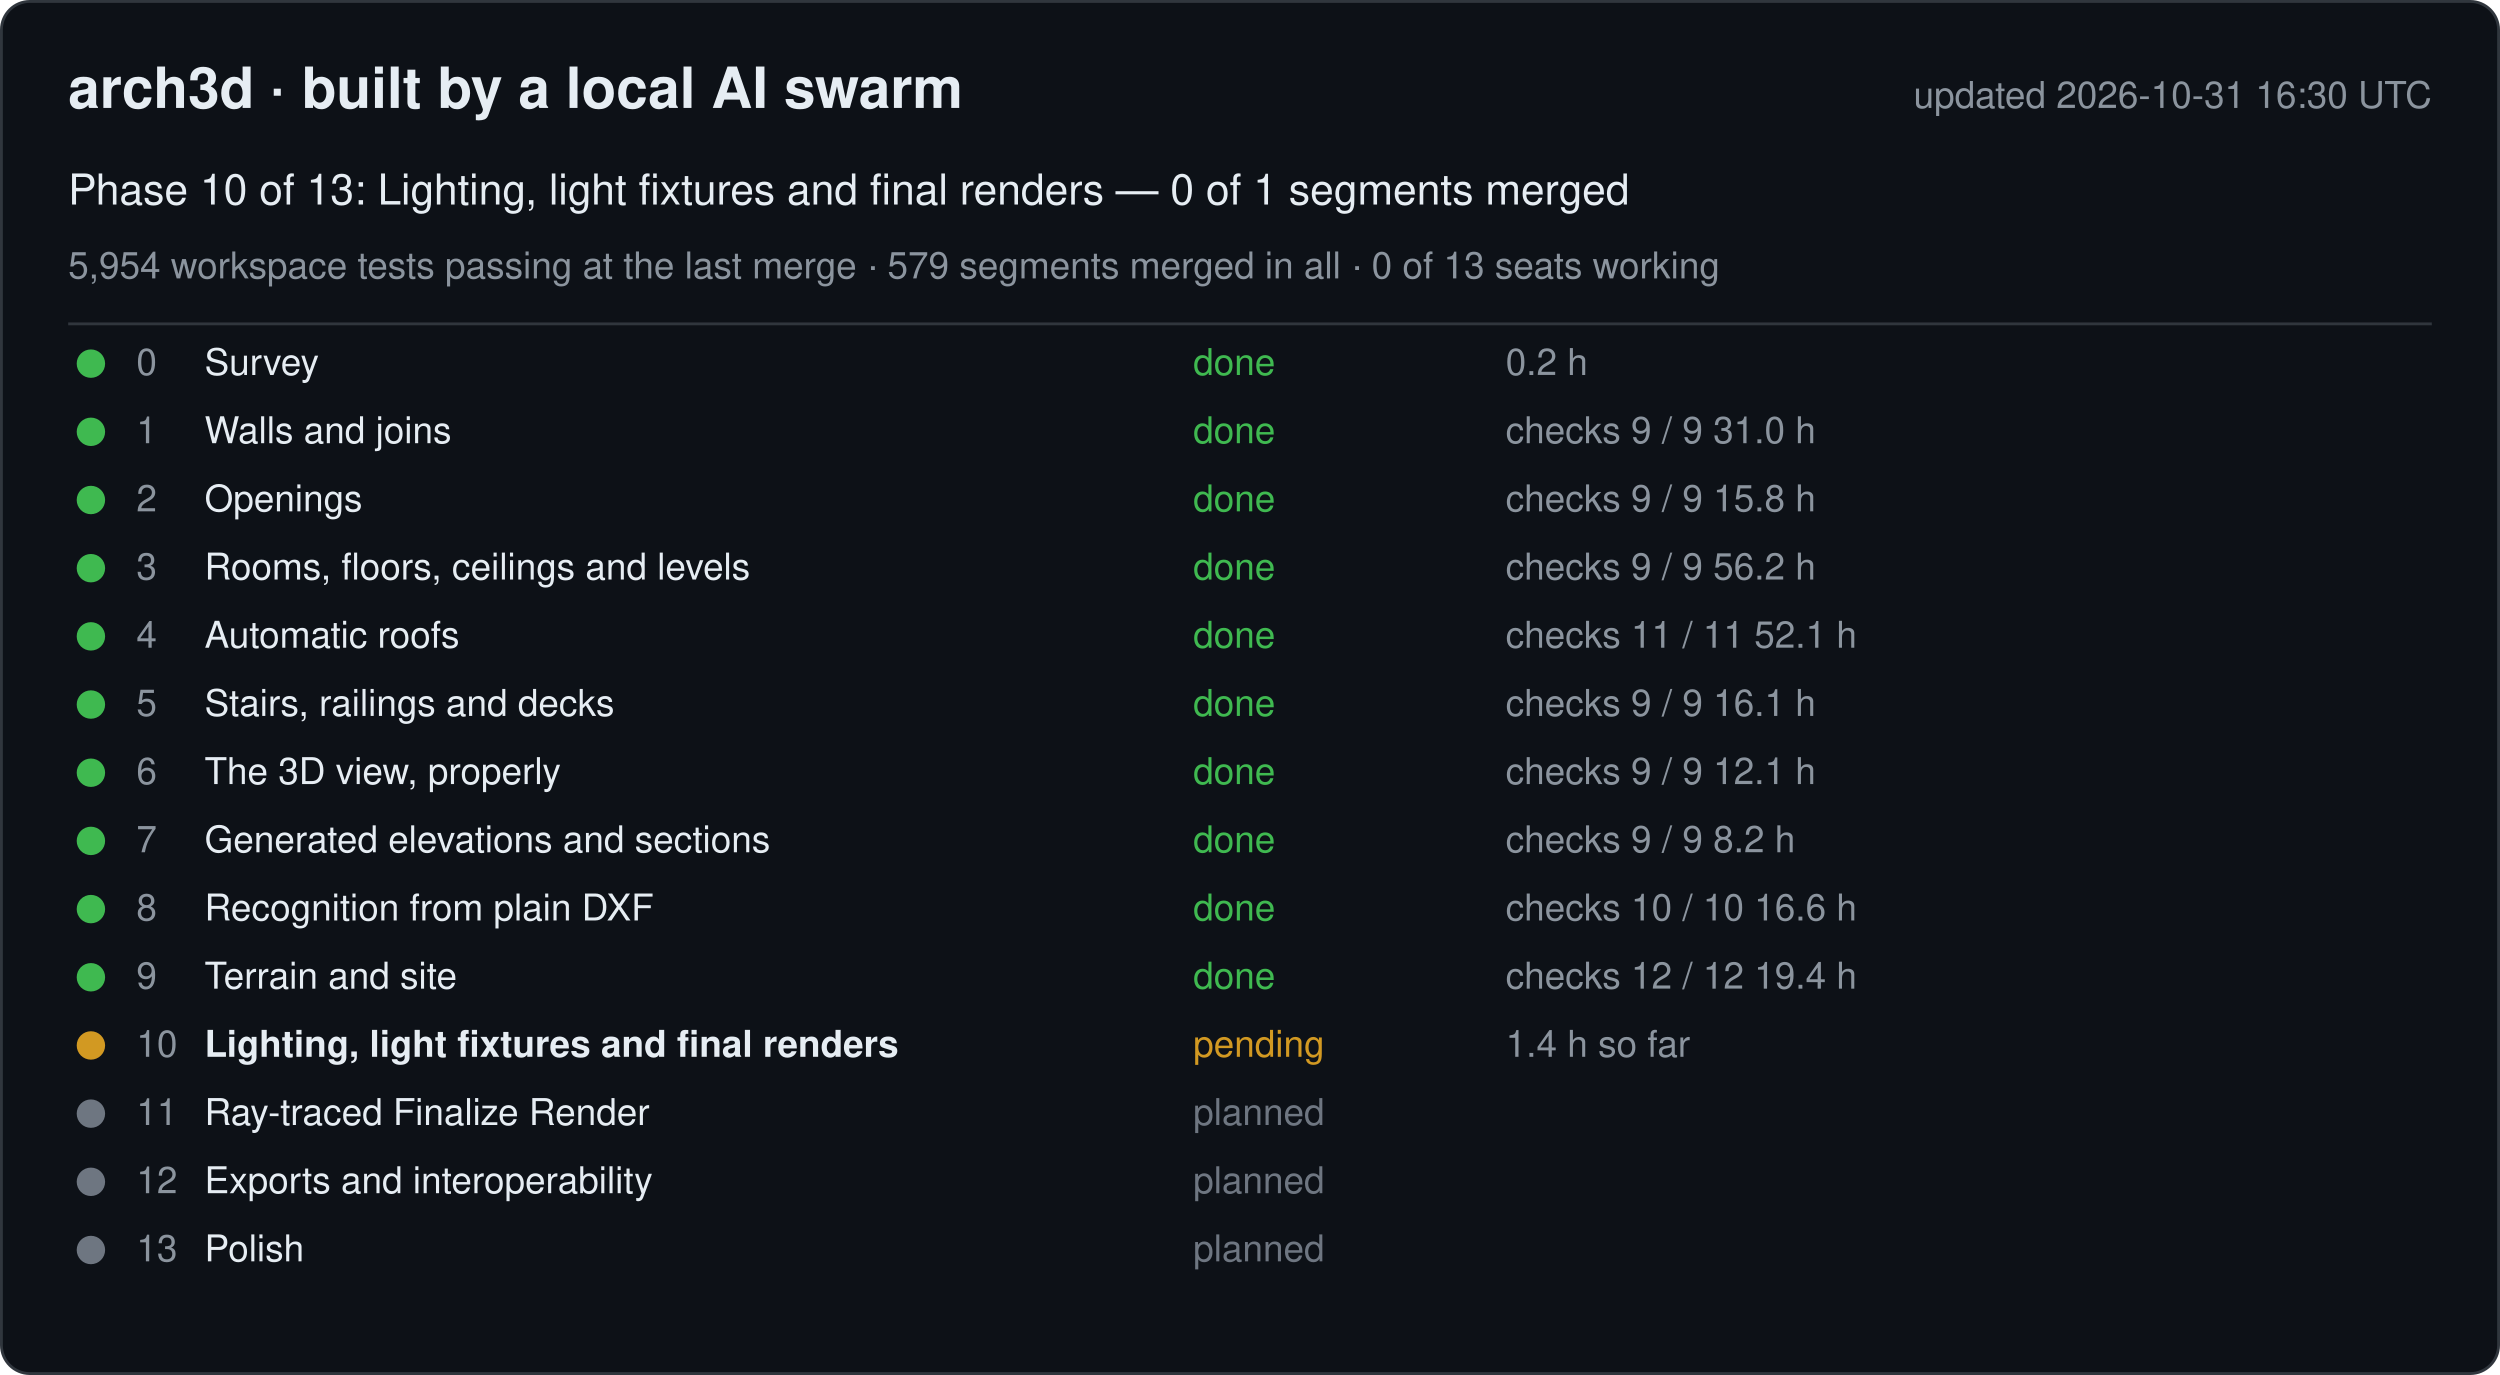
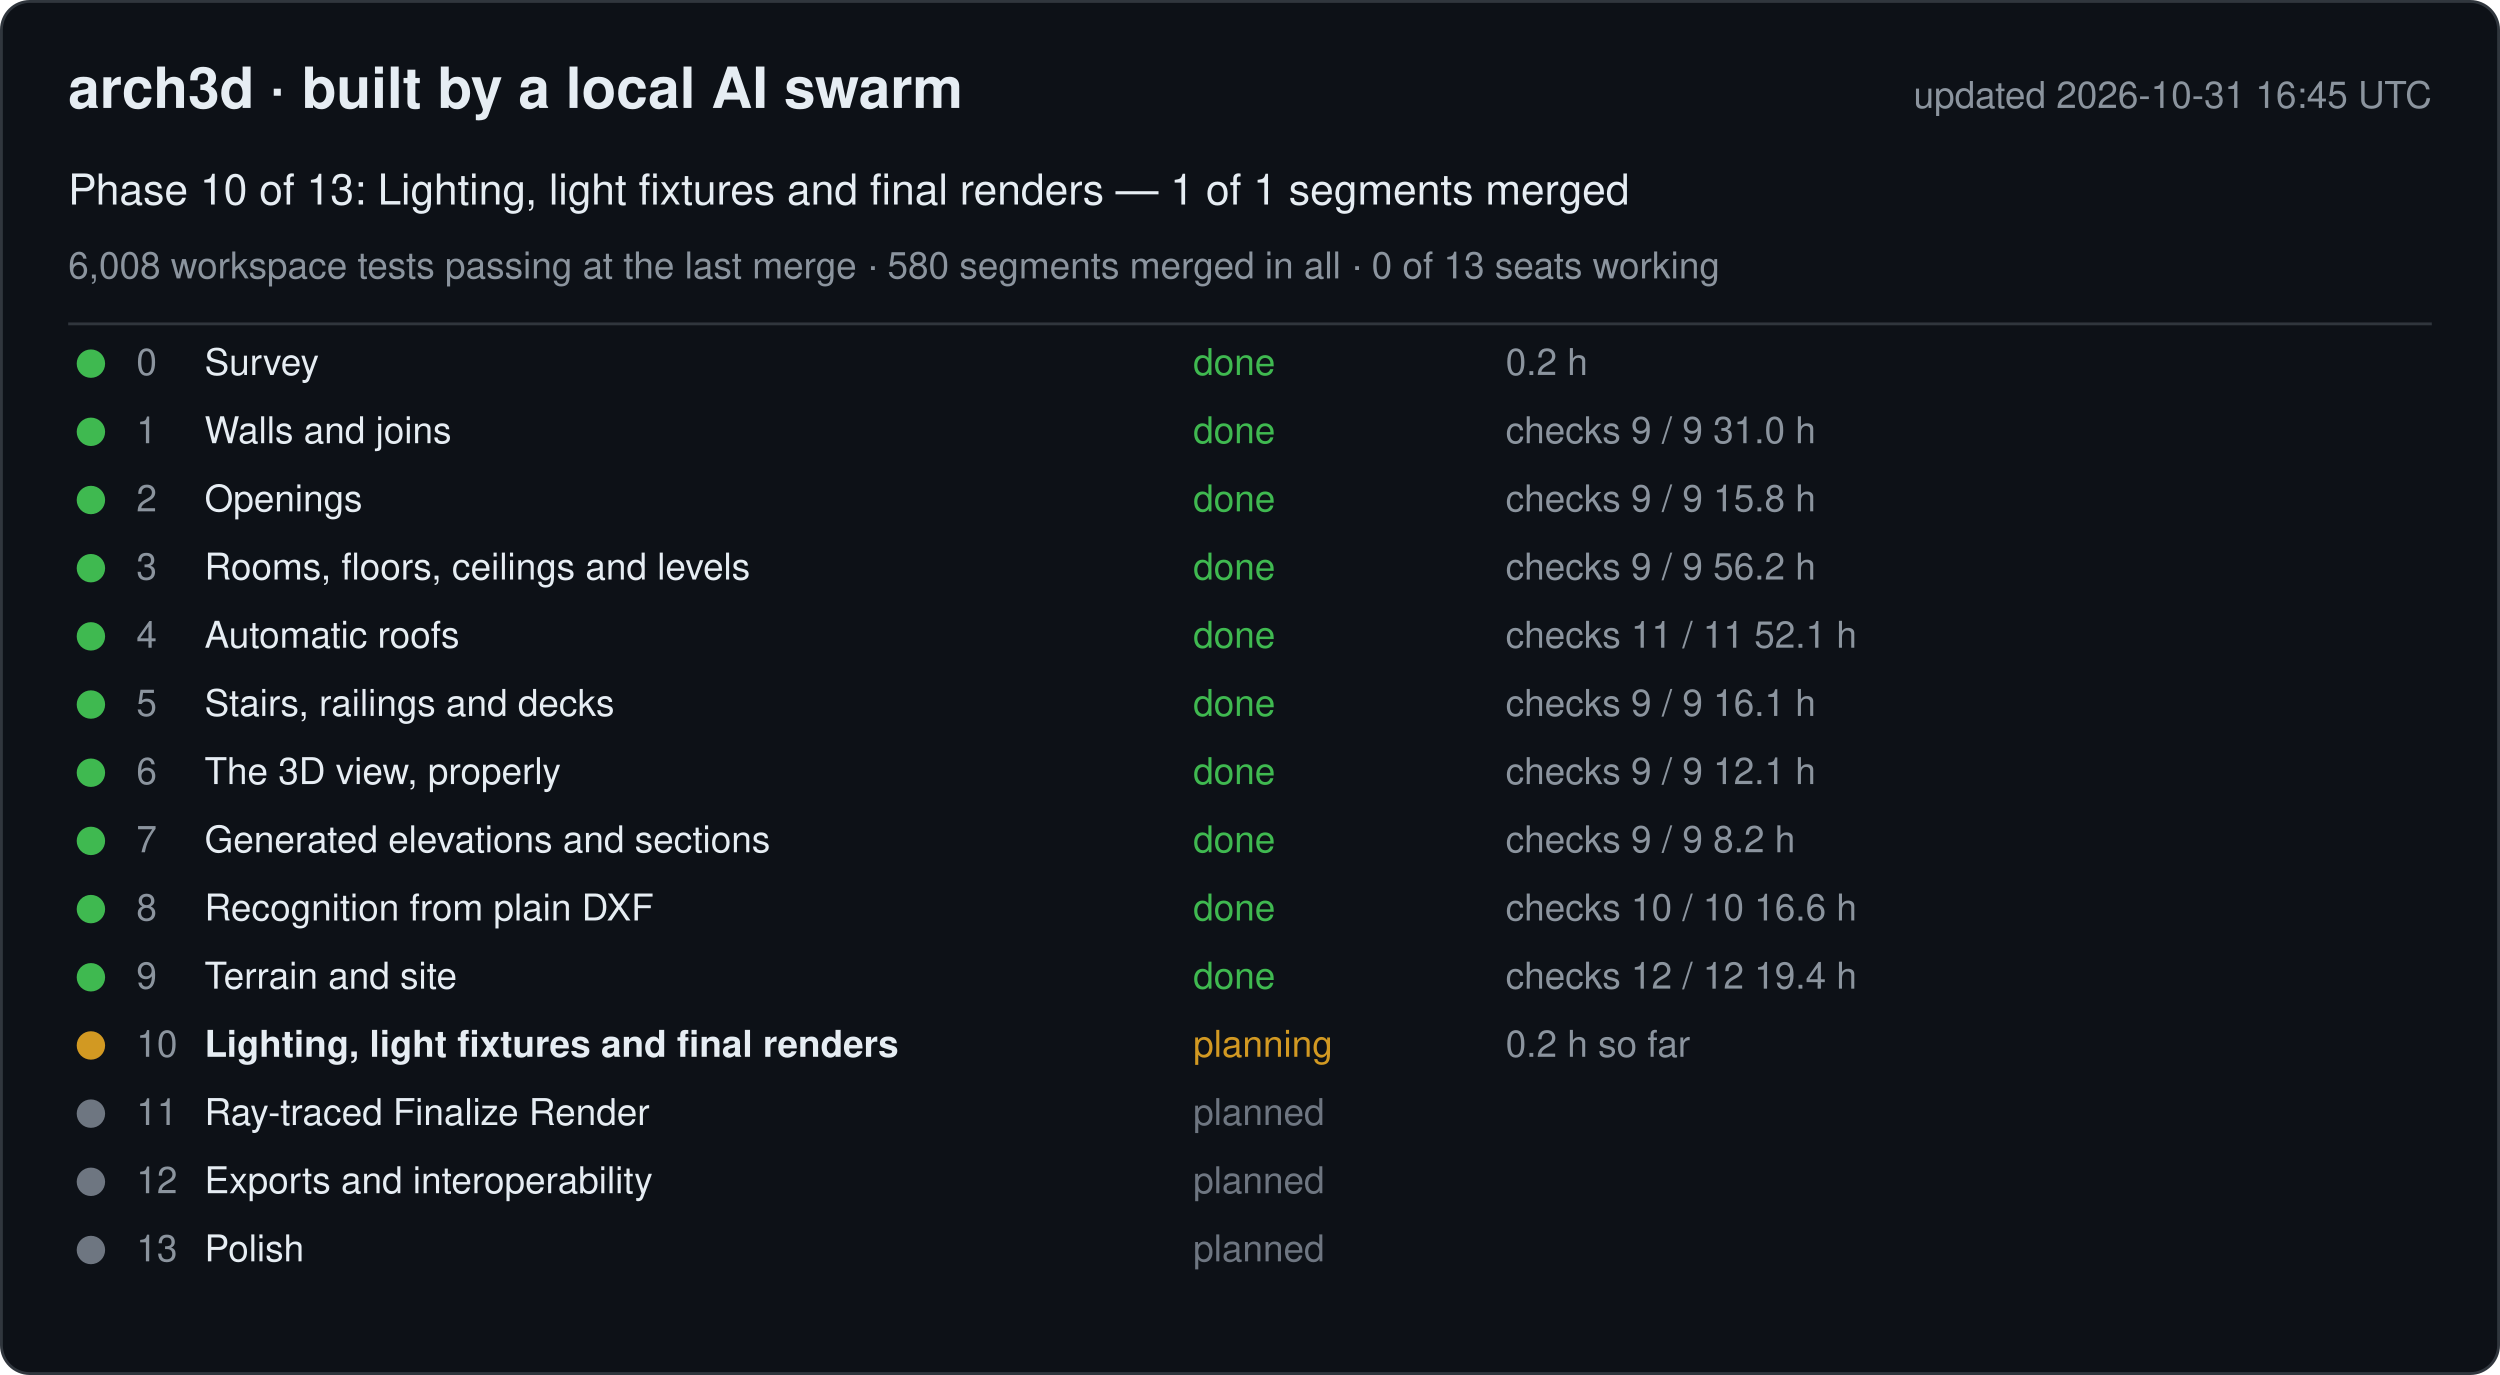
<svg xmlns="http://www.w3.org/2000/svg" width="880" height="484" viewBox="0 0 880 484" font-family="-apple-system, Segoe UI, Helvetica, Arial, sans-serif">
  <rect x="0.5" y="0.5" width="879" height="483" rx="10" fill="#0d1117" stroke="#30363d" />
  <text x="24" y="38" font-size="20" font-weight="600" fill="#e6edf3">arch3d · built by a local AI swarm</text>
-   <text x="856" y="38" font-size="13" fill="#8b949e" text-anchor="end">updated 2026-10-31 16:30 UTC</text>
-   <text x="24" y="72" font-size="15" fill="#e6edf3">Phase 10 of 13: Lighting, light fixtures and final renders — 0 of 1 segments merged</text>
-   <text x="24" y="98" font-size="13" fill="#8b949e">5,954 workspace tests passing at the last merge · 579 segments merged in all · 0 of 13 seats working</text>
+   <text x="856" y="38" font-size="13" fill="#8b949e" text-anchor="end">updated 2026-10-31 16:45 UTC</text>
+   <text x="24" y="72" font-size="15" fill="#e6edf3">Phase 10 of 13: Lighting, light fixtures and final renders — 1 of 1 segments merged</text>
+   <text x="24" y="98" font-size="13" fill="#8b949e">6,008 workspace tests passing at the last merge · 580 segments merged in all · 0 of 13 seats working</text>
  <line x1="24" y1="114" x2="856" y2="114" stroke="#30363d" />
  <g data-phase="0">
    <circle cx="32" cy="128" r="5" fill="#3fb950" />
    <text x="48" y="132" font-size="13" fill="#8b949e">0</text>
    <text x="72" y="132" font-size="13" fill="#e6edf3">Survey</text>
    <text x="420" y="132" font-size="13" fill="#3fb950">done</text>
    <text x="530" y="132" font-size="13" fill="#8b949e">0.2 h</text>
  </g>
  <g data-phase="1">
    <circle cx="32" cy="152" r="5" fill="#3fb950" />
    <text x="48" y="156" font-size="13" fill="#8b949e">1</text>
    <text x="72" y="156" font-size="13" fill="#e6edf3">Walls and joins</text>
    <text x="420" y="156" font-size="13" fill="#3fb950">done</text>
    <text x="530" y="156" font-size="13" fill="#8b949e">checks 9 / 9   31.0 h</text>
  </g>
  <g data-phase="2">
    <circle cx="32" cy="176" r="5" fill="#3fb950" />
    <text x="48" y="180" font-size="13" fill="#8b949e">2</text>
    <text x="72" y="180" font-size="13" fill="#e6edf3">Openings</text>
    <text x="420" y="180" font-size="13" fill="#3fb950">done</text>
    <text x="530" y="180" font-size="13" fill="#8b949e">checks 9 / 9   15.8 h</text>
  </g>
  <g data-phase="3">
    <circle cx="32" cy="200" r="5" fill="#3fb950" />
    <text x="48" y="204" font-size="13" fill="#8b949e">3</text>
    <text x="72" y="204" font-size="13" fill="#e6edf3">Rooms, floors, ceilings and levels</text>
    <text x="420" y="204" font-size="13" fill="#3fb950">done</text>
    <text x="530" y="204" font-size="13" fill="#8b949e">checks 9 / 9   56.2 h</text>
  </g>
  <g data-phase="4">
    <circle cx="32" cy="224" r="5" fill="#3fb950" />
    <text x="48" y="228" font-size="13" fill="#8b949e">4</text>
    <text x="72" y="228" font-size="13" fill="#e6edf3">Automatic roofs</text>
    <text x="420" y="228" font-size="13" fill="#3fb950">done</text>
    <text x="530" y="228" font-size="13" fill="#8b949e">checks 11 / 11   52.1 h</text>
  </g>
  <g data-phase="5">
    <circle cx="32" cy="248" r="5" fill="#3fb950" />
    <text x="48" y="252" font-size="13" fill="#8b949e">5</text>
    <text x="72" y="252" font-size="13" fill="#e6edf3">Stairs, railings and decks</text>
    <text x="420" y="252" font-size="13" fill="#3fb950">done</text>
    <text x="530" y="252" font-size="13" fill="#8b949e">checks 9 / 9   16.1 h</text>
  </g>
  <g data-phase="6">
    <circle cx="32" cy="272" r="5" fill="#3fb950" />
    <text x="48" y="276" font-size="13" fill="#8b949e">6</text>
    <text x="72" y="276" font-size="13" fill="#e6edf3">The 3D view, properly</text>
    <text x="420" y="276" font-size="13" fill="#3fb950">done</text>
    <text x="530" y="276" font-size="13" fill="#8b949e">checks 9 / 9   12.1 h</text>
  </g>
  <g data-phase="7">
    <circle cx="32" cy="296" r="5" fill="#3fb950" />
    <text x="48" y="300" font-size="13" fill="#8b949e">7</text>
    <text x="72" y="300" font-size="13" fill="#e6edf3">Generated elevations and sections</text>
    <text x="420" y="300" font-size="13" fill="#3fb950">done</text>
    <text x="530" y="300" font-size="13" fill="#8b949e">checks 9 / 9   8.2 h</text>
  </g>
  <g data-phase="8">
    <circle cx="32" cy="320" r="5" fill="#3fb950" />
    <text x="48" y="324" font-size="13" fill="#8b949e">8</text>
    <text x="72" y="324" font-size="13" fill="#e6edf3">Recognition from plain DXF</text>
    <text x="420" y="324" font-size="13" fill="#3fb950">done</text>
    <text x="530" y="324" font-size="13" fill="#8b949e">checks 10 / 10   16.6 h</text>
  </g>
  <g data-phase="9">
    <circle cx="32" cy="344" r="5" fill="#3fb950" />
    <text x="48" y="348" font-size="13" fill="#8b949e">9</text>
    <text x="72" y="348" font-size="13" fill="#e6edf3">Terrain and site</text>
    <text x="420" y="348" font-size="13" fill="#3fb950">done</text>
    <text x="530" y="348" font-size="13" fill="#8b949e">checks 12 / 12   19.4 h</text>
  </g>
  <g data-phase="10">
    <circle cx="32" cy="368" r="5" fill="#d29922" />
    <text x="48" y="372" font-size="13" fill="#8b949e">10</text>
    <text x="72" y="372" font-size="13" fill="#e6edf3" font-weight="600">Lighting, light fixtures and final renders</text>
-     <text x="420" y="372" font-size="13" fill="#d29922">pending</text>
-     <text x="530" y="372" font-size="13" fill="#8b949e">1.4 h so far</text>
+     <text x="420" y="372" font-size="13" fill="#d29922">planning</text>
+     <text x="530" y="372" font-size="13" fill="#8b949e">0.2 h so far</text>
  </g>
  <g data-phase="11">
    <circle cx="32" cy="392" r="5" fill="#6e7681" />
    <text x="48" y="396" font-size="13" fill="#8b949e">11</text>
    <text x="72" y="396" font-size="13" fill="#e6edf3">Ray-traced Finalize Render</text>
    <text x="420" y="396" font-size="13" fill="#6e7681">planned</text>
    <text x="530" y="396" font-size="13" fill="#8b949e" />
  </g>
  <g data-phase="12">
    <circle cx="32" cy="416" r="5" fill="#6e7681" />
    <text x="48" y="420" font-size="13" fill="#8b949e">12</text>
    <text x="72" y="420" font-size="13" fill="#e6edf3">Exports and interoperability</text>
    <text x="420" y="420" font-size="13" fill="#6e7681">planned</text>
    <text x="530" y="420" font-size="13" fill="#8b949e" />
  </g>
  <g data-phase="13">
    <circle cx="32" cy="440" r="5" fill="#6e7681" />
    <text x="48" y="444" font-size="13" fill="#8b949e">13</text>
    <text x="72" y="444" font-size="13" fill="#e6edf3">Polish</text>
    <text x="420" y="444" font-size="13" fill="#6e7681">planned</text>
    <text x="530" y="444" font-size="13" fill="#8b949e" />
  </g>
</svg>
